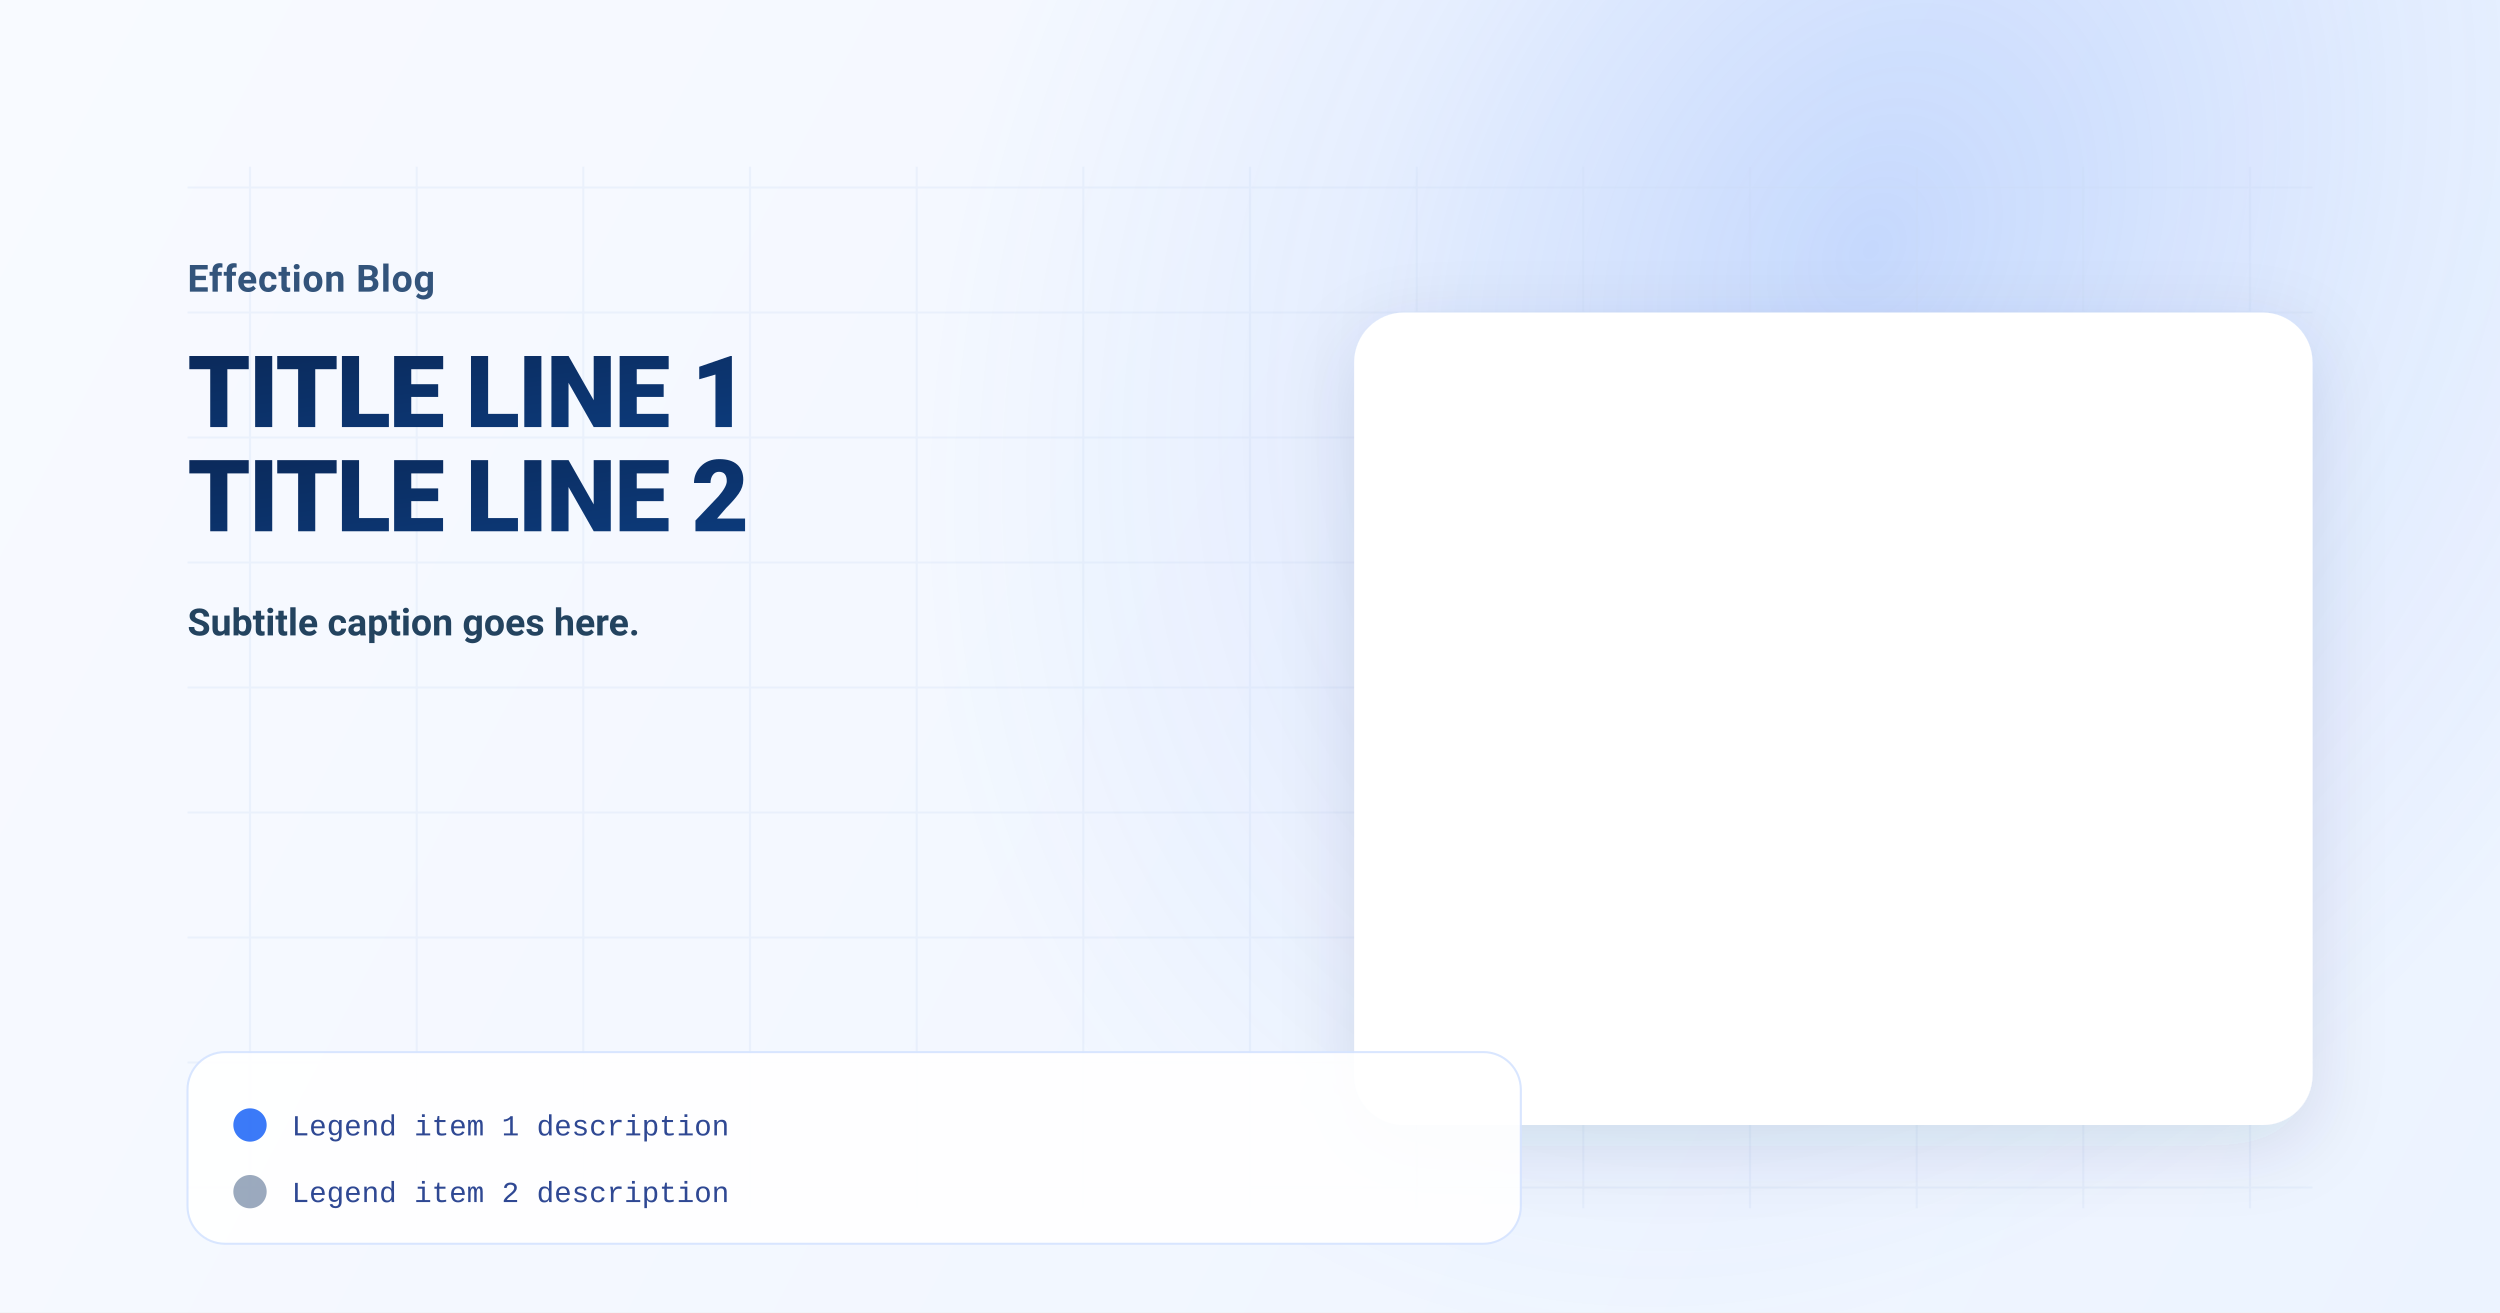
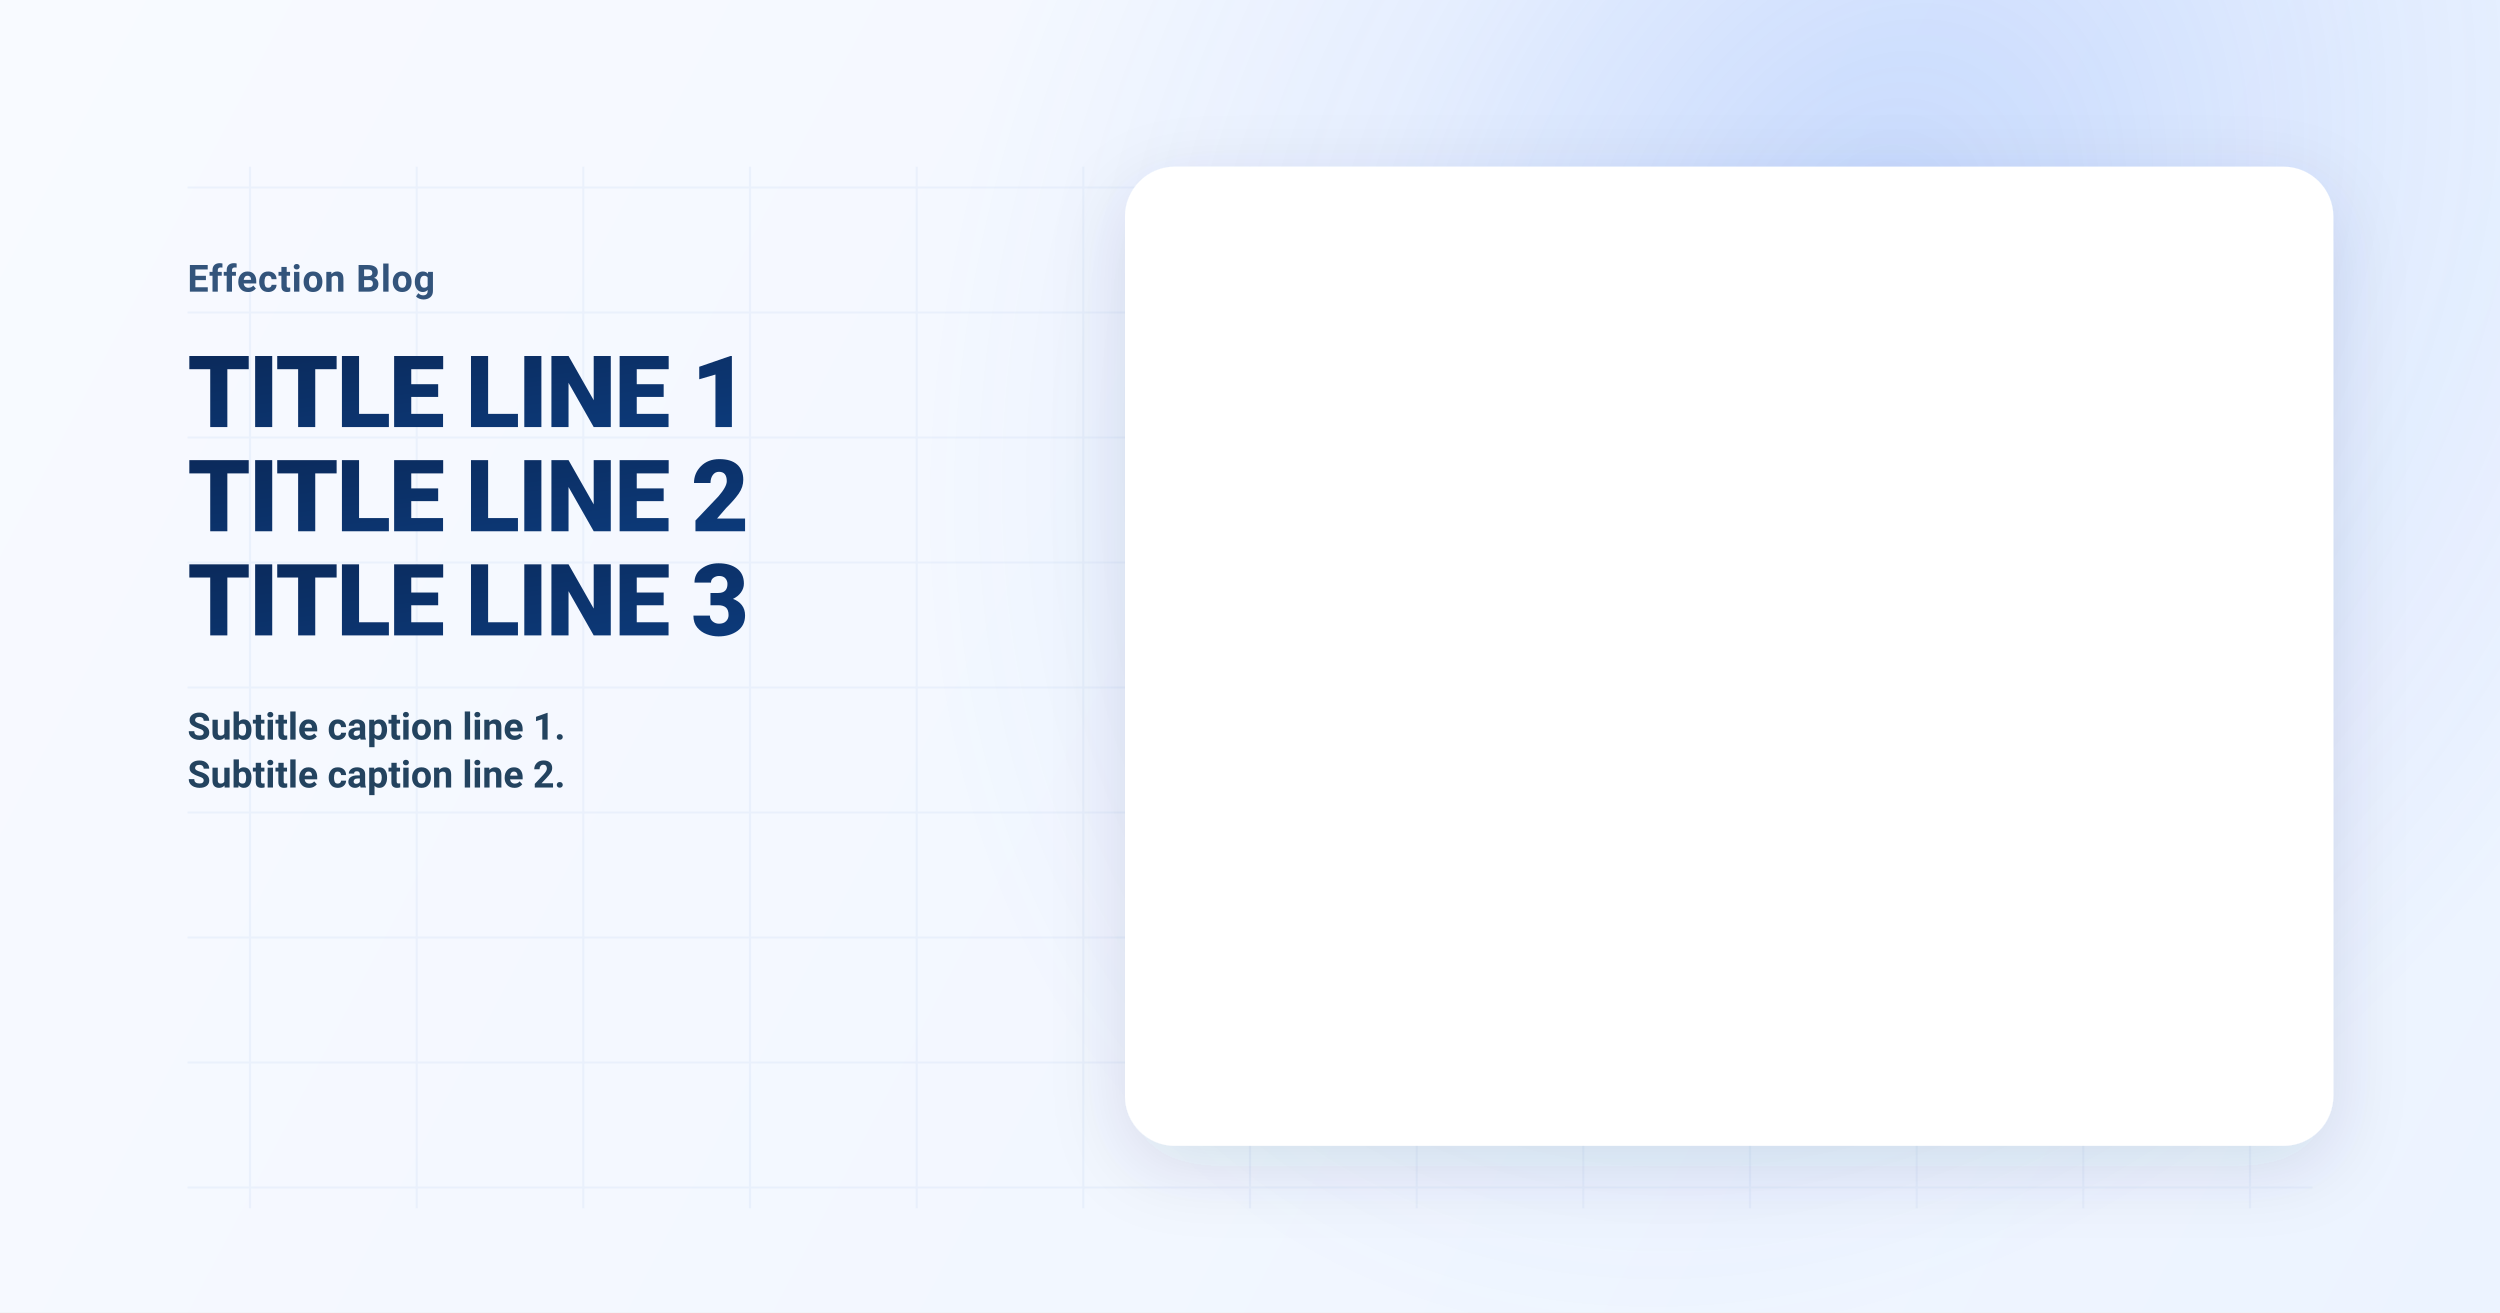
<svg xmlns="http://www.w3.org/2000/svg" width="1200" height="630" viewBox="0 0 1200 630" fill="none" role="img" aria-label="REPLACE: image alt text">
  <defs>
    <linearGradient id="bg-light-grad" x1="0" y1="0" x2="1200" y2="630" gradientUnits="userSpaceOnUse">
      <stop offset="0" stop-color="#F8FAFF" />
      <stop offset="0.55" stop-color="#F2F7FF" />
      <stop offset="1" stop-color="#ECF3FF" />
    </linearGradient>
    <radialGradient id="glow-light-grad" cx="0" cy="0" r="1" gradientUnits="userSpaceOnUse" gradientTransform="translate(900 120) rotate(120) scale(560 420)">
      <stop offset="0" stop-color="#2B6FF7" stop-opacity="0.22" />
      <stop offset="0.55" stop-color="#2B6FF7" stop-opacity="0.07" />
      <stop offset="1" stop-color="#2B6FF7" stop-opacity="0" />
    </radialGradient>
    <radialGradient id="glow-dark-grad" cx="0" cy="0" r="1" gradientUnits="userSpaceOnUse" gradientTransform="translate(900 120) rotate(120) scale(560 420)">
      <stop offset="0" stop-color="#60A5FA" stop-opacity="0.10" />
      <stop offset="0.55" stop-color="#60A5FA" stop-opacity="0.03" />
      <stop offset="1" stop-color="#60A5FA" stop-opacity="0" />
    </radialGradient>
    <linearGradient id="ink" x1="0" y1="0" x2="1" y2="1">
      <stop offset="0" stop-color="#0B2A5B" />
      <stop offset="1" stop-color="#0C3A7A" />
    </linearGradient>
-     <linearGradient id="accent" x1="340" y1="190" x2="930" y2="520" gradientUnits="userSpaceOnUse">
-       <stop offset="0" stop-color="#2B6FF7" />
-       <stop offset="1" stop-color="#0EA5E9" />
-     </linearGradient>
    <filter id="softShadow-light" x="-40" y="-40" width="1280" height="710" filterUnits="userSpaceOnUse" color-interpolation-filters="sRGB">
      <feDropShadow dx="0" dy="10" stdDeviation="18" flood-color="#0B2A5B" flood-opacity="0.12" />
    </filter>
    <filter id="softShadow-dark" x="-40" y="-40" width="1280" height="710" filterUnits="userSpaceOnUse" color-interpolation-filters="sRGB">
      <feDropShadow dx="0" dy="10" stdDeviation="18" flood-color="#000000" flood-opacity="0.25" />
    </filter>
    <filter id="tinyShadow-light" x="-40" y="-40" width="1280" height="710" filterUnits="userSpaceOnUse" color-interpolation-filters="sRGB">
      <feDropShadow dx="0" dy="5" stdDeviation="10" flood-color="#0B2A5B" flood-opacity="0.10" />
    </filter>
    <filter id="tinyShadow-dark" x="-40" y="-40" width="1280" height="710" filterUnits="userSpaceOnUse" color-interpolation-filters="sRGB">
      <feDropShadow dx="0" dy="5" stdDeviation="10" flood-color="#000000" flood-opacity="0.20" />
    </filter>
    <style>
    /* ---- Font stacks ---- */
    .svg-title {
      font-family:
        ui-sans-serif, system-ui, -apple-system, Segoe UI, Roboto, Helvetica,
        Arial, "Apple Color Emoji", "Segoe UI Emoji";
      font-size: 48px;
      font-weight: 800;
      letter-spacing: -0.02em;
    }
    .svg-subtitle {
      font-family:
        ui-sans-serif, system-ui, -apple-system, Segoe UI, Roboto, Helvetica,
        Arial, "Apple Color Emoji", "Segoe UI Emoji";
      font-size: 18px;
      font-weight: 600;
      letter-spacing: 0.02em;
      text-transform: uppercase;
    }
    .svg-caption {
      font-family:
        ui-sans-serif, system-ui, -apple-system, Segoe UI, Roboto, Helvetica,
        Arial, "Apple Color Emoji", "Segoe UI Emoji";
      font-size: 18px;
      font-weight: 600;
    }
    .svg-mono {
      font-family:
        ui-monospace, SFMono-Regular, Menlo, Monaco, Consolas,
        "Liberation Mono", "Courier New", monospace;
      font-size: 14px;
    }
    .svg-mono-sm {
      font-family:
        ui-monospace, SFMono-Regular, Menlo, Monaco, Consolas,
        "Liberation Mono", "Courier New", monospace;
      font-size: 12px;
    }
    .svg-label {
      font-family:
        ui-sans-serif, system-ui, -apple-system, Segoe UI, Roboto, Helvetica,
        Arial, "Apple Color Emoji", "Segoe UI Emoji";
      font-size: 15px;
      font-weight: 700;
      letter-spacing: 0.03em;
      text-transform: uppercase;
    }

    /* ---- Light mode (default) ---- */
    .svg-bg-light {
      display: block;
    }
    .svg-bg-dark {
      display: none;
    }
    .svg-glow-light {
      display: block;
    }
    .svg-glow-dark {
      display: none;
    }
    .svg-shadow-light {
      display: block;
    }
    .svg-shadow-dark {
      display: none;
    }

    .svg-grid {
      opacity: 0.25;
    }
    .svg-grid-line {
      stroke: #c9d9f2;
      stroke-width: 1;
    }

    .svg-card {
      fill: #ffffff;
    }
    .svg-divider {
      stroke: #d6e4ff;
      stroke-dasharray: 4 4;
      stroke-width: 1;
    }
-     .svg-scope-parent {
-       fill: #f7fbff;
-       stroke: #97b7ff;
-       stroke-width: 2;
-     }
-     .svg-scope-label {
-       fill: #e6f0ff;
-     }
-     .svg-scope-child {
-       fill: #ffffff;
-       stroke: #2b6ff7;
-       stroke-width: 2;
-     }
-     .svg-scope-child-label {
-       fill: #e8f4ff;
-     }
-     .svg-pill {
-       fill: #ffffff;
-       stroke: #b8ccf5;
-       stroke-width: 1;
-     }
-     .svg-pill-shadow {
-       fill: #0b2a5b;
-       opacity: 0.06;
-     }
-     .svg-legend {
-       fill: #ffffff;
-       stroke: #d6e4ff;
-       stroke-width: 1;
-     }
- 
-     /* Before/after pattern: broken boundary + leaks */
+ 
+     /* Left side: Promises (broken) */
    .svg-dashed-boundary {
      stroke: #b8ccf5;
      stroke-width: 2;
      stroke-dasharray: 8 4;
      fill: none;
    }
    .svg-dashed-label {
      fill: #e6f0ff;
    }
-     .svg-leak-line {
+     .svg-overflow-box {
+       fill: #ffffff;
      stroke: #ea580c;
-       stroke-width: 2;
-       fill: none;
-     }
-     .svg-leak-dot {
+       stroke-width: 1.5;
+     }
+     .svg-overflow-dot {
      fill: #ea580c;
    }
    .svg-leak-text {
      fill: #ea580c;
    }
    .svg-uncertain-text {
      fill: #ea580c;
    }
+ 
+     /* Right side: Effection (structured) */
+     .svg-scope-parent {
+       fill: #f7fbff;
+       stroke: #97b7ff;
+       stroke-width: 2;
+     }
+     .svg-scope-label {
+       fill: #e6f0ff;
+     }
+     .svg-scope-child {
+       fill: #ffffff;
+       stroke: #2b6ff7;
+       stroke-width: 2;
+     }
+     .svg-scope-child-label {
+       fill: #e8f4ff;
+     }
+     .svg-contained-box {
+       fill: #ffffff;
+       stroke: #2b6ff7;
+       stroke-width: 1.5;
+     }
+     .svg-dot-primary {
+       fill: #2b6ff7;
+     }
+     .svg-dot-secondary {
+       fill: #0ea5e9;
+     }
    .svg-check-text {
      fill: #16a34a;
-     }
- 
+       stroke: #16a34a;
+     }
+     .svg-arrow-line {
+       stroke: #97b7ff;
+       fill: none;
+     }
+ 
+     /* Shared text */
    .svg-title {
      fill: url(#ink);
    }
    .svg-subtitle {
      fill: #33547b;
    }
    .svg-caption {
      fill: #23435f;
    }
    .svg-mono {
      fill: #1e3a8a;
    }
    .svg-mono-sm {
      fill: #1e3a8a;
    }
-     .svg-mono-label {
-       fill: #0b2a5b;
-     }
    .svg-label {
      fill: #33547b;
    }
    .svg-label-heading {
      fill: #0b2a5b;
-     }
- 
-     .svg-dot-primary {
-       fill: #2b6ff7;
-     }
-     .svg-dot-secondary {
-       fill: #0ea5e9;
-     }
-     .svg-dot-muted {
-       fill: #94a3b8;
-     }
- 
-     /* Flow arrow pattern */
-     .svg-flow-box {
-       fill: #ffffff;
-       stroke: #97b7ff;
-       stroke-width: 2;
-     }
-     .svg-flow-arrow {
-       stroke: #2b6ff7;
-       stroke-width: 2;
-     }
- 
-     /* Stacked items pattern */
-     .svg-stack-item {
-       fill: #ffffff;
-       stroke: #b8ccf5;
-       stroke-width: 1;
-     }
-     .svg-stack-dot {
-       fill: #2b6ff7;
    }

    /* ---- Dark mode ---- */
    @media (prefers-color-scheme: dark) {
      .svg-bg-light {
        display: none;
      }
      .svg-bg-dark {
        display: block;
      }
      .svg-glow-light {
        display: none;
      }
      .svg-glow-dark {
        display: block;
      }
      .svg-shadow-light {
        display: none;
      }
      .svg-shadow-dark {
        display: block;
      }

      .svg-grid {
        opacity: 0.20;
      }
      .svg-grid-line {
        stroke: #374151;
      }

      .svg-card {
        fill: #1f2937;
      }
      .svg-divider {
        stroke: #374151;
      }
+ 
+       .svg-dashed-boundary {
+         stroke: #4b5563;
+       }
+       .svg-dashed-label {
+         fill: #1e3a8a;
+       }
+       .svg-overflow-box {
+         fill: #1f2937;
+         stroke: #fb923c;
+       }
+       .svg-overflow-dot {
+         fill: #fb923c;
+       }
+       .svg-leak-text {
+         fill: #fb923c;
+       }
+       .svg-uncertain-text {
+         fill: #fb923c;
+       }
+ 
      .svg-scope-parent {
        fill: #111827;
        stroke: #374151;
      }
      .svg-scope-label {
        fill: #1e3a8a;
      }
      .svg-scope-child {
        fill: #1f2937;
        stroke: #60a5fa;
      }
      .svg-scope-child-label {
        fill: #1e3a8a;
      }
-       .svg-pill {
+       .svg-contained-box {
        fill: #1f2937;
-         stroke: #374151;
-       }
-       .svg-pill-shadow {
-         fill: #000000;
-         opacity: 0.15;
-       }
-       .svg-legend {
-         fill: #1f2937;
-         stroke: #374151;
-       }
- 
-       .svg-dashed-boundary {
-         stroke: #4b5563;
-       }
-       .svg-dashed-label {
-         fill: #1e3a8a;
-       }
-       .svg-leak-line {
-         stroke: #fb923c;
-       }
-       .svg-leak-dot {
-         fill: #fb923c;
-       }
-       .svg-leak-text {
-         fill: #fb923c;
-       }
-       .svg-uncertain-text {
-         fill: #fb923c;
+         stroke: #60a5fa;
+       }
+       .svg-dot-primary {
+         fill: #60a5fa;
+       }
+       .svg-dot-secondary {
+         fill: #0ea5e9;
      }
      .svg-check-text {
        fill: #4ade80;
+         stroke: #4ade80;
+       }
+       .svg-arrow-line {
+         stroke: #60a5fa;
      }

      .svg-title {
        fill: #f3f4f6;
      }
      .svg-subtitle {
        fill: #9ca3af;
      }
      .svg-caption {
        fill: #d1d5db;
      }
      .svg-mono {
        fill: #e5e7eb;
      }
      .svg-mono-sm {
        fill: #e5e7eb;
      }
-       .svg-mono-label {
-         fill: #d1d5db;
-       }
      .svg-label {
        fill: #9ca3af;
      }
      .svg-label-heading {
        fill: #f3f4f6;
-       }
- 
-       .svg-dot-primary {
-         fill: #60a5fa;
-       }
-       .svg-dot-secondary {
-         fill: #0ea5e9;
-       }
-       .svg-dot-muted {
-         fill: #94a3b8;
-       }
- 
-       .svg-flow-box {
-         fill: #1f2937;
-         stroke: #374151;
-       }
-       .svg-flow-arrow {
-         stroke: #60a5fa;
-       }
- 
-       .svg-stack-item {
-         fill: #1f2937;
-         stroke: #374151;
-       }
-       .svg-stack-dot {
-         fill: #60a5fa;
      }
    }
    </style>
  </defs>
  <rect class="svg-bg-light" x="0" y="0" width="1200" height="630" fill="url(#bg-light-grad)" />
  <rect class="svg-bg-dark" x="0" y="0" width="1200" height="630" fill="#111827" />
  <rect class="svg-glow-light" x="0" y="0" width="1200" height="630" fill="url(#glow-light-grad)" />
  <rect class="svg-glow-dark" x="0" y="0" width="1200" height="630" fill="url(#glow-dark-grad)" />
  <g class="svg-grid">
    <path class="svg-grid-line" d="M90 90H1110" />
    <path class="svg-grid-line" d="M90 150H1110" />
    <path class="svg-grid-line" d="M90 210H1110" />
    <path class="svg-grid-line" d="M90 270H1110" />
    <path class="svg-grid-line" d="M90 330H1110" />
    <path class="svg-grid-line" d="M90 390H1110" />
    <path class="svg-grid-line" d="M90 450H1110" />
    <path class="svg-grid-line" d="M90 510H1110" />
    <path class="svg-grid-line" d="M90 570H1110" />
    <path class="svg-grid-line" d="M120 80V580" />
    <path class="svg-grid-line" d="M200 80V580" />
    <path class="svg-grid-line" d="M280 80V580" />
    <path class="svg-grid-line" d="M360 80V580" />
    <path class="svg-grid-line" d="M440 80V580" />
    <path class="svg-grid-line" d="M520 80V580" />
    <path class="svg-grid-line" d="M600 80V580" />
    <path class="svg-grid-line" d="M680 80V580" />
    <path class="svg-grid-line" d="M760 80V580" />
    <path class="svg-grid-line" d="M840 80V580" />
    <path class="svg-grid-line" d="M920 80V580" />
    <path class="svg-grid-line" d="M1000 80V580" />
    <path class="svg-grid-line" d="M1080 80V580" />
  </g>
  <text x="90" y="140" class="svg-subtitle">Effection Blog</text>
  <text x="90" y="205" class="svg-title">TITLE LINE 1</text>
  <text x="90" y="255" class="svg-title">TITLE LINE 2</text>
-   <text x="90" y="305" class="svg-caption">Subtitle caption goes here.</text>
+   <text x="90" y="305" class="svg-title">TITLE LINE 3</text>
+   <text x="90" y="355" class="svg-caption">Subtitle caption line 1.</text>
+   <text x="90" y="378" class="svg-caption">Subtitle caption line 2.</text>
  <g class="svg-shadow-light" filter="url(#softShadow-light)">
-     <rect class="svg-card" x="650" y="150" width="460" height="390" rx="24" />
+     <rect class="svg-card" x="540" y="80" width="580" height="470" rx="24" />
  </g>
  <g class="svg-shadow-dark" filter="url(#softShadow-dark)">
-     <rect class="svg-card" x="650" y="150" width="460" height="390" rx="24" />
-   </g>
-   <g opacity="0.92">
-     <rect class="svg-legend" x="90" y="505" width="640" height="92" rx="18" />
-     <circle class="svg-dot-primary" cx="120" cy="540" r="8" />
-     <text x="140" y="545" class="svg-mono">Legend item 1 description</text>
-     <circle class="svg-dot-muted" cx="120" cy="572" r="8" />
-     <text x="140" y="577" class="svg-mono">Legend item 2 description</text>
+     <rect class="svg-card" x="540" y="80" width="580" height="470" rx="24" />
  </g>
</svg>
